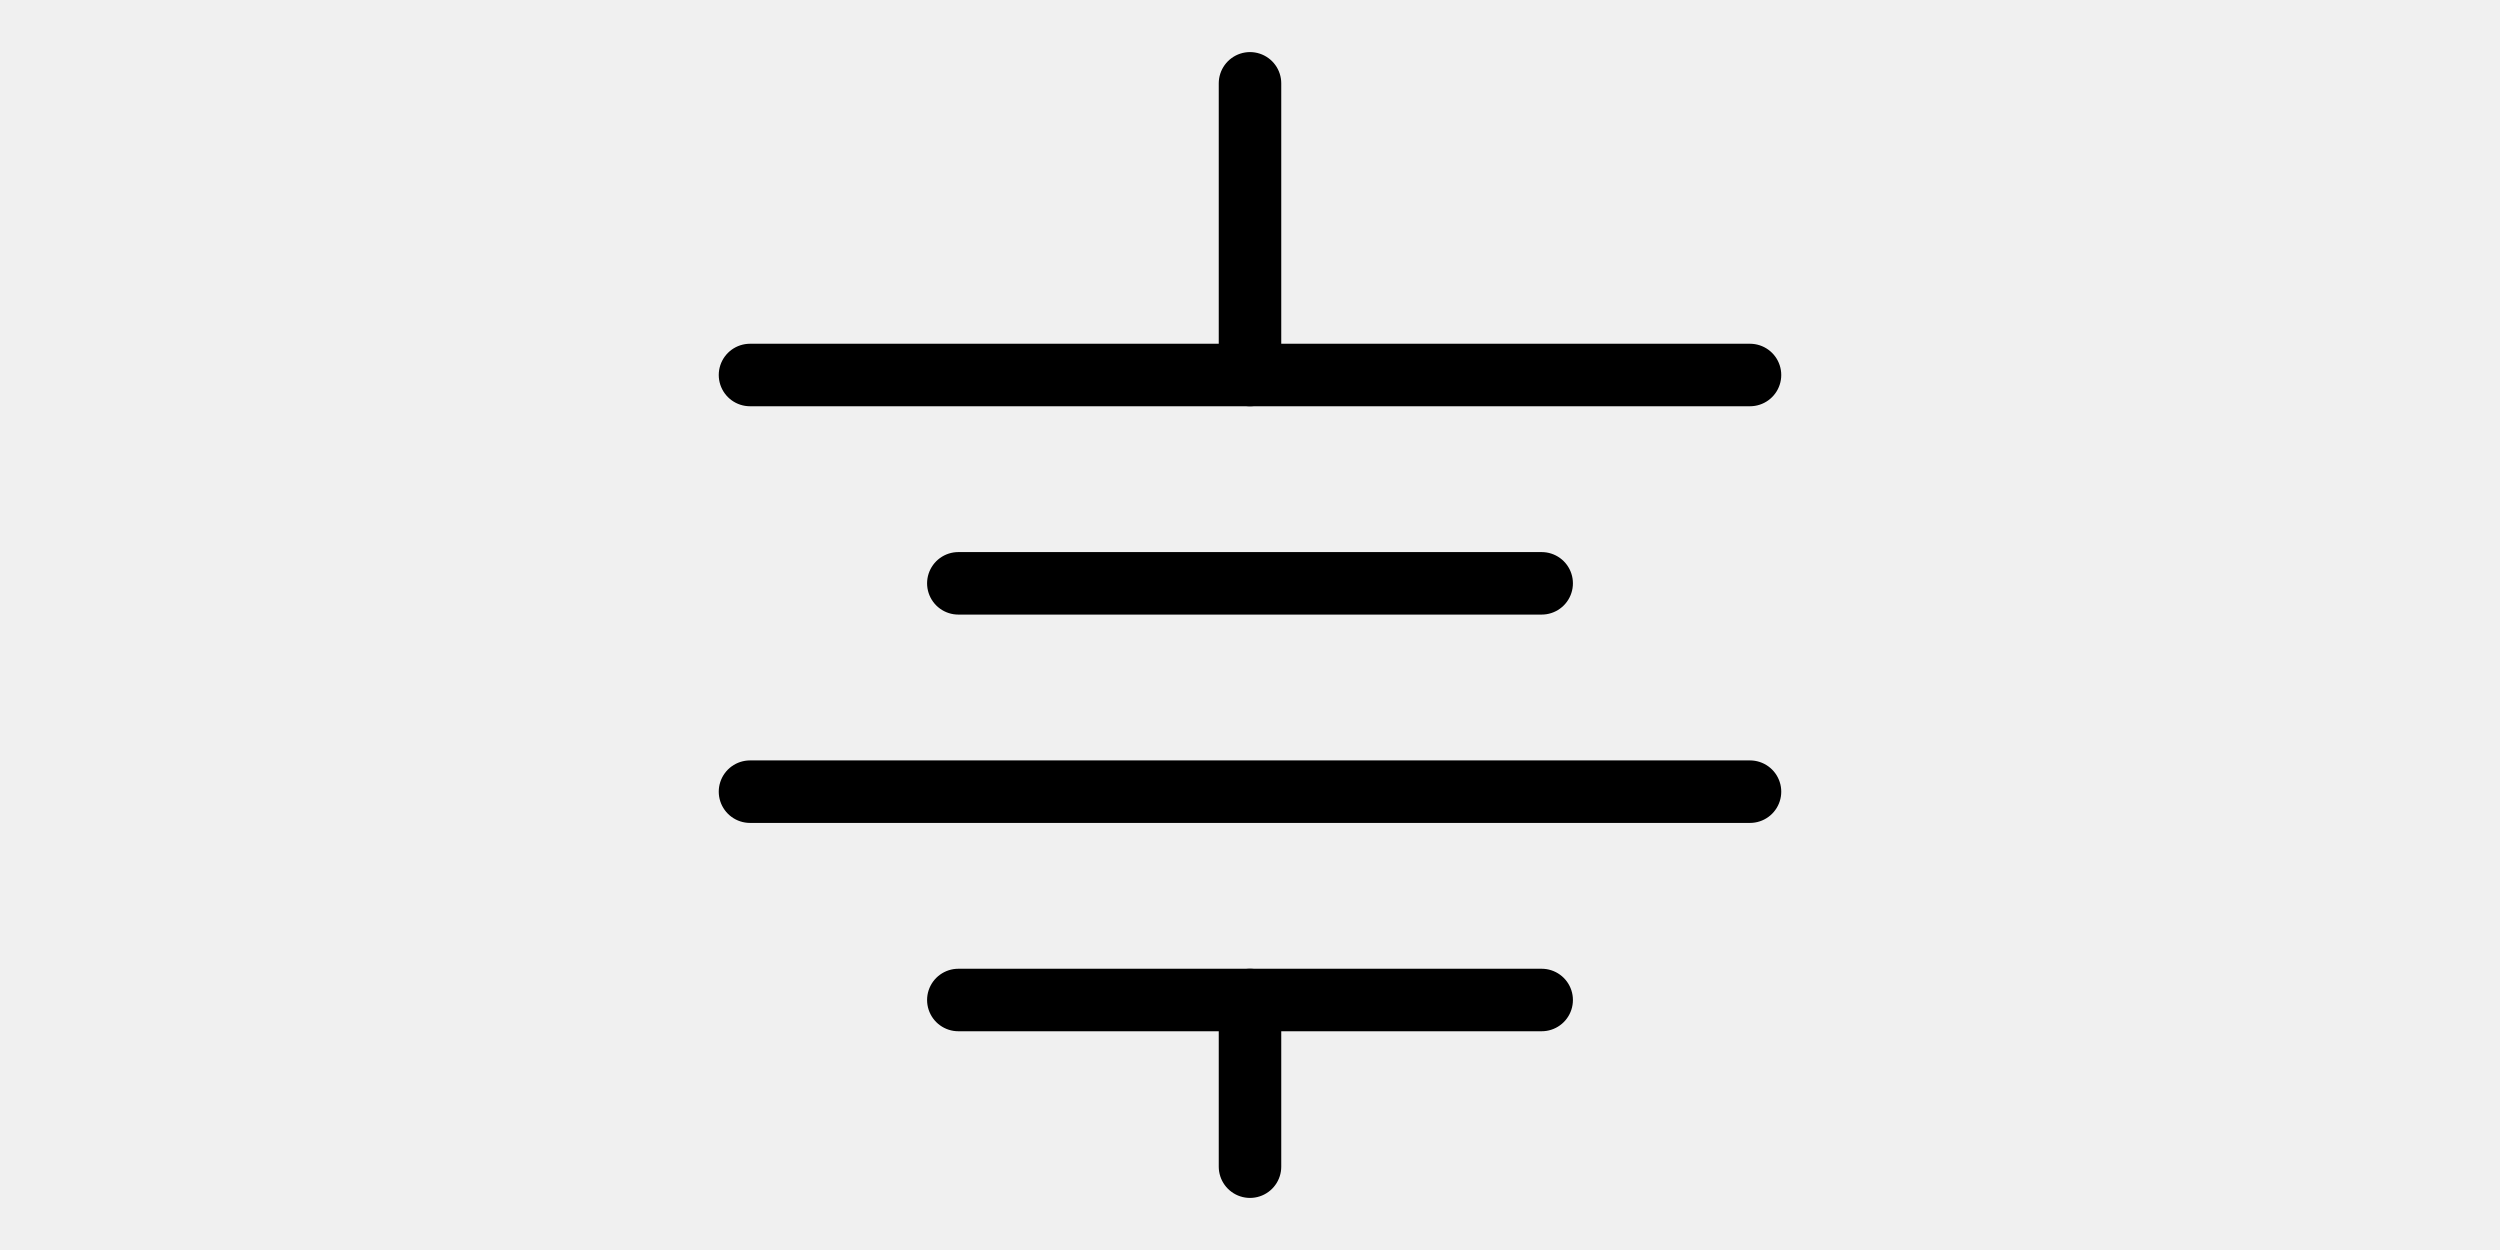
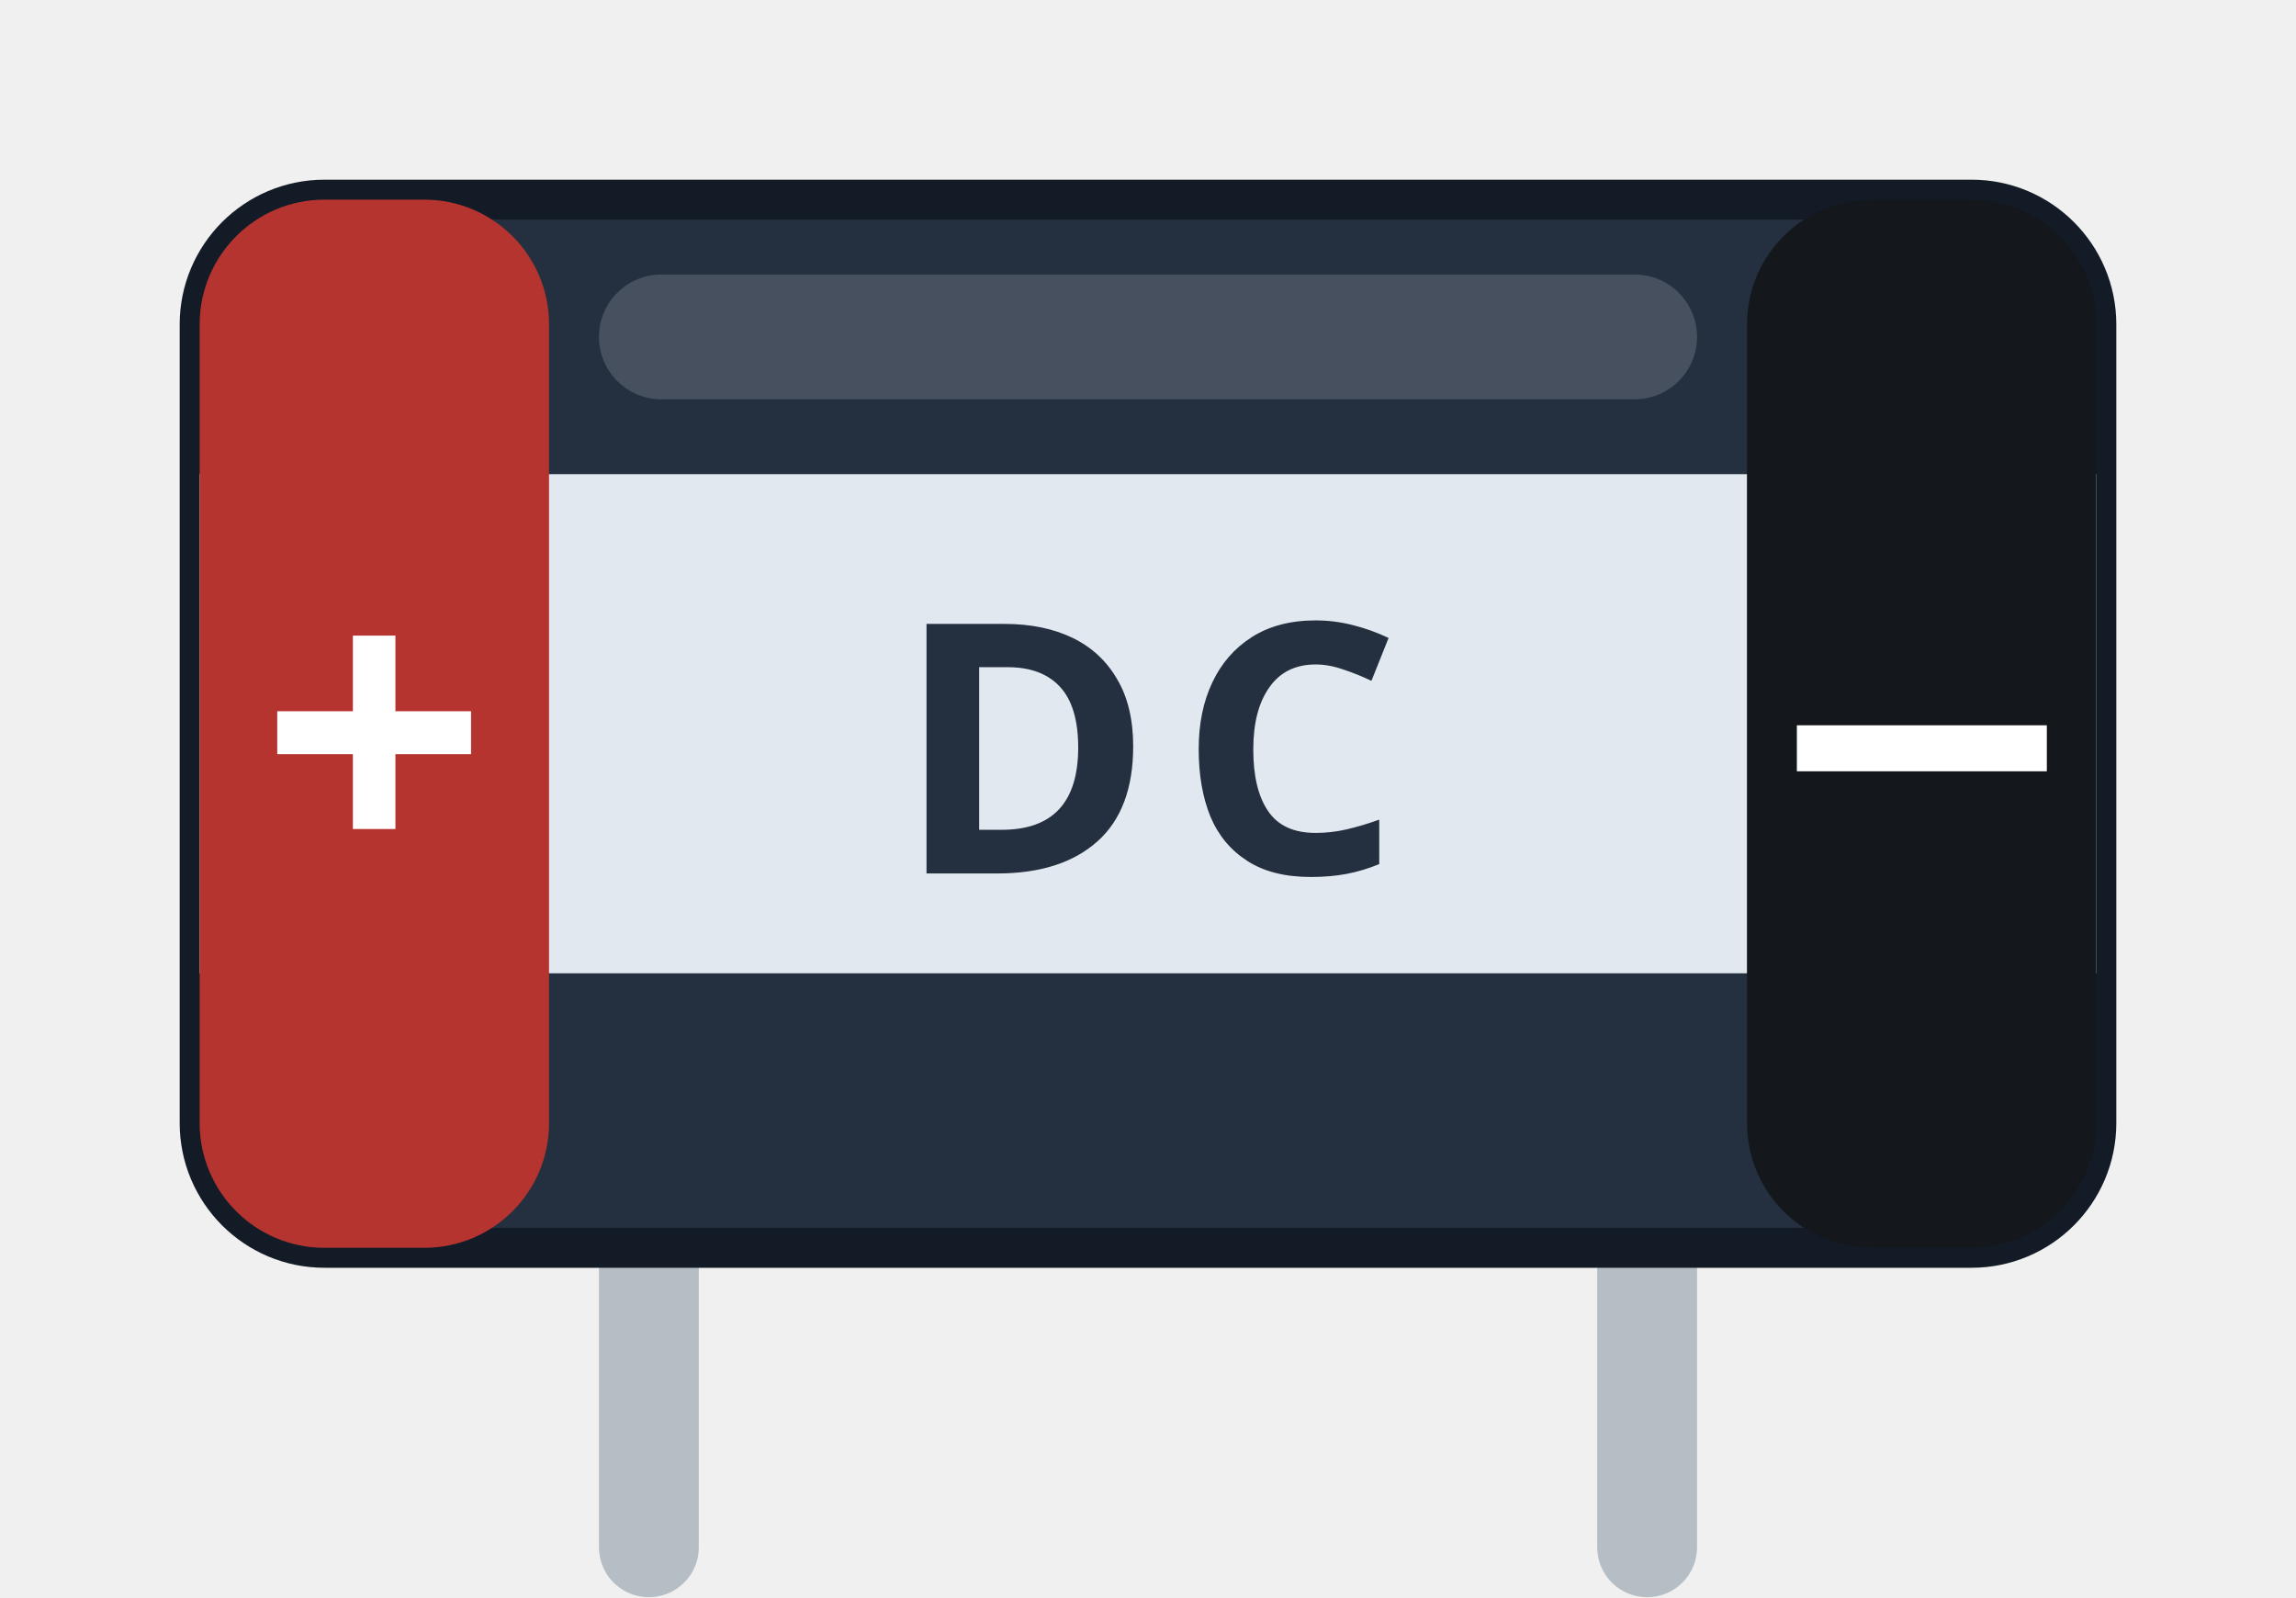
- <svg xmlns="http://www.w3.org/2000/svg" viewBox="0 0 120 60" fill="none" stroke="currentColor" stroke-width="3" stroke-linecap="round" stroke-linejoin="round">
-   <path d="M60 4v14" />
-   <path d="M36 18h48" />
-   <path d="M46 28h28" />
-   <path d="M36 38h48" />
-   <path d="M46 48h28" />
-   <path d="M60 48v8" />
+ <svg xmlns="http://www.w3.org/2000/svg" viewBox="0 0 92 64">
+   <path d="M26 48v14M66 48v14" stroke="#b6bec5" stroke-width="4" stroke-linecap="round" />
+   <rect x="8" y="8" width="76" height="42" rx="5" fill="#243040" stroke="#131b26" stroke-width="1.6" />
+   <rect x="8" y="19" width="76" height="20" fill="#e2e8ef" />
+   <rect x="8" y="8" width="14" height="42" rx="5" fill="#b5342f" />
+   <rect x="70" y="8" width="14" height="42" rx="5" fill="#14181c" />
+   <g font-family="sans-serif" font-size="16" font-weight="700" text-anchor="middle" fill="#ffffff">
+     <text x="15" y="35">+</text>
+     <text x="77" y="35">−</text>
+   </g>
+   <text x="46" y="35" fill="#243040" font-family="sans-serif" font-size="14" font-weight="700" text-anchor="middle" letter-spacing="1">DC</text>
+   <rect x="24" y="11" width="44" height="5" rx="2.5" fill="#ffffff" opacity="0.16" />
</svg>
